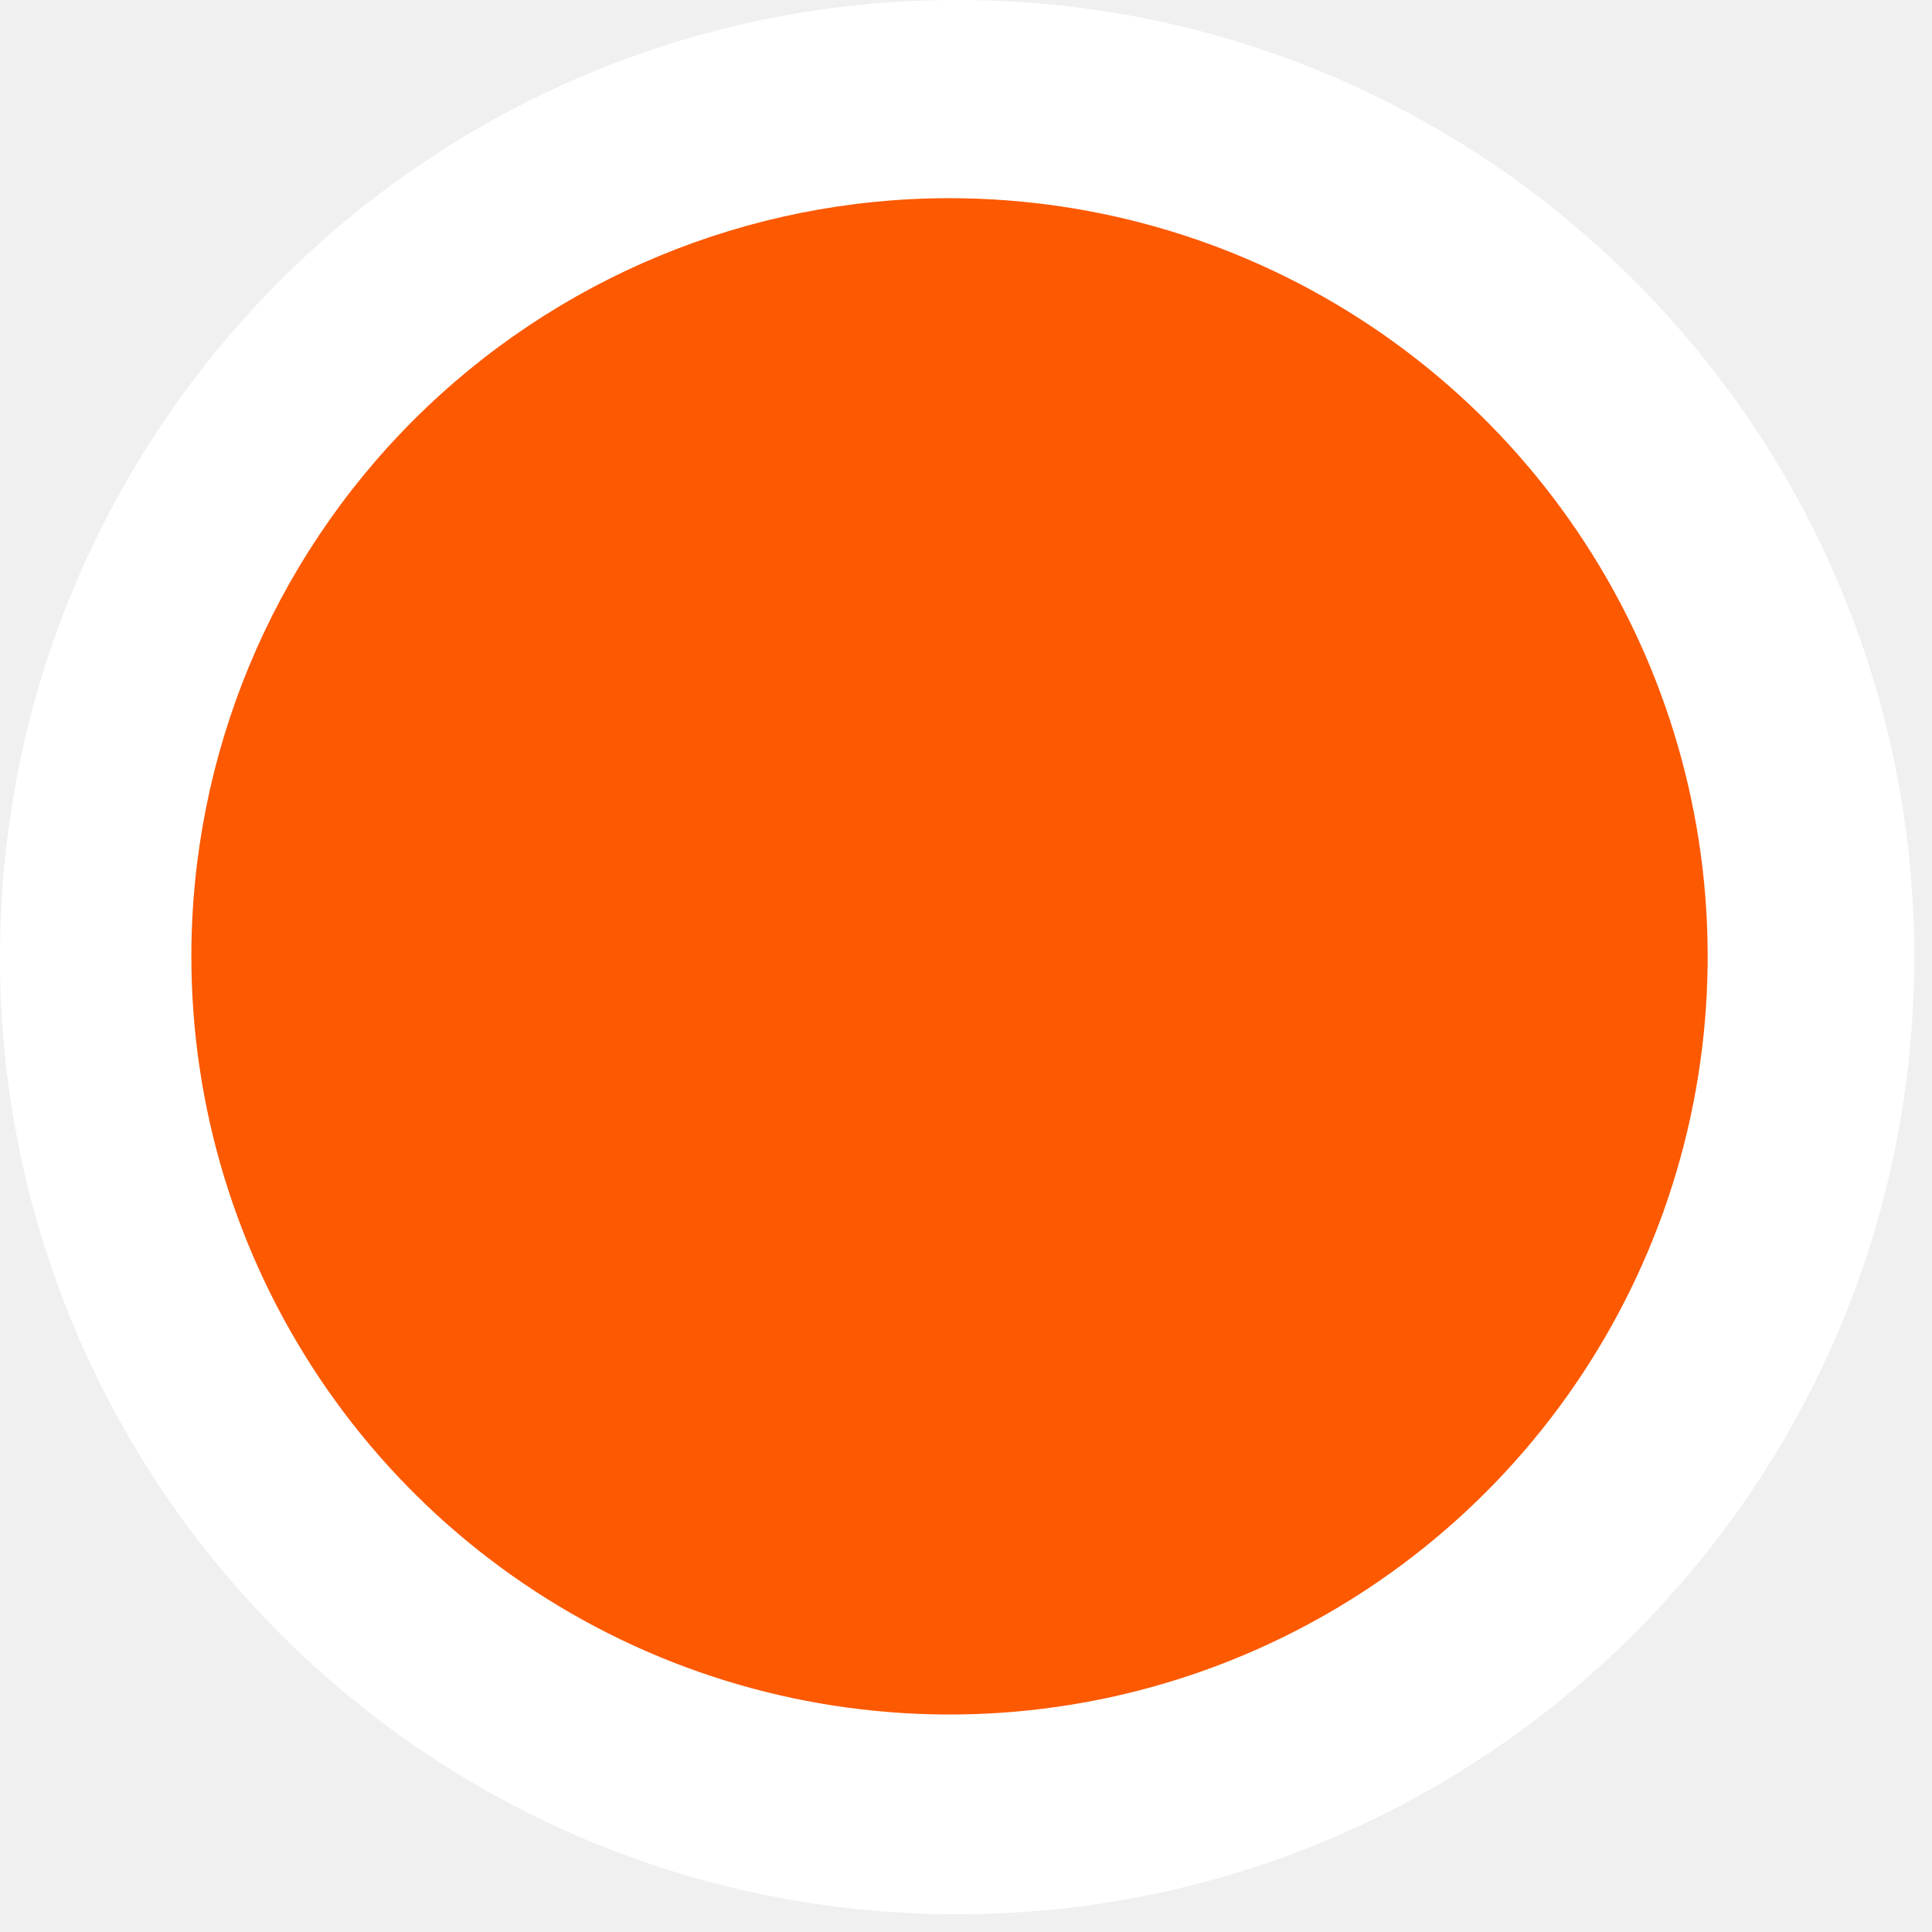
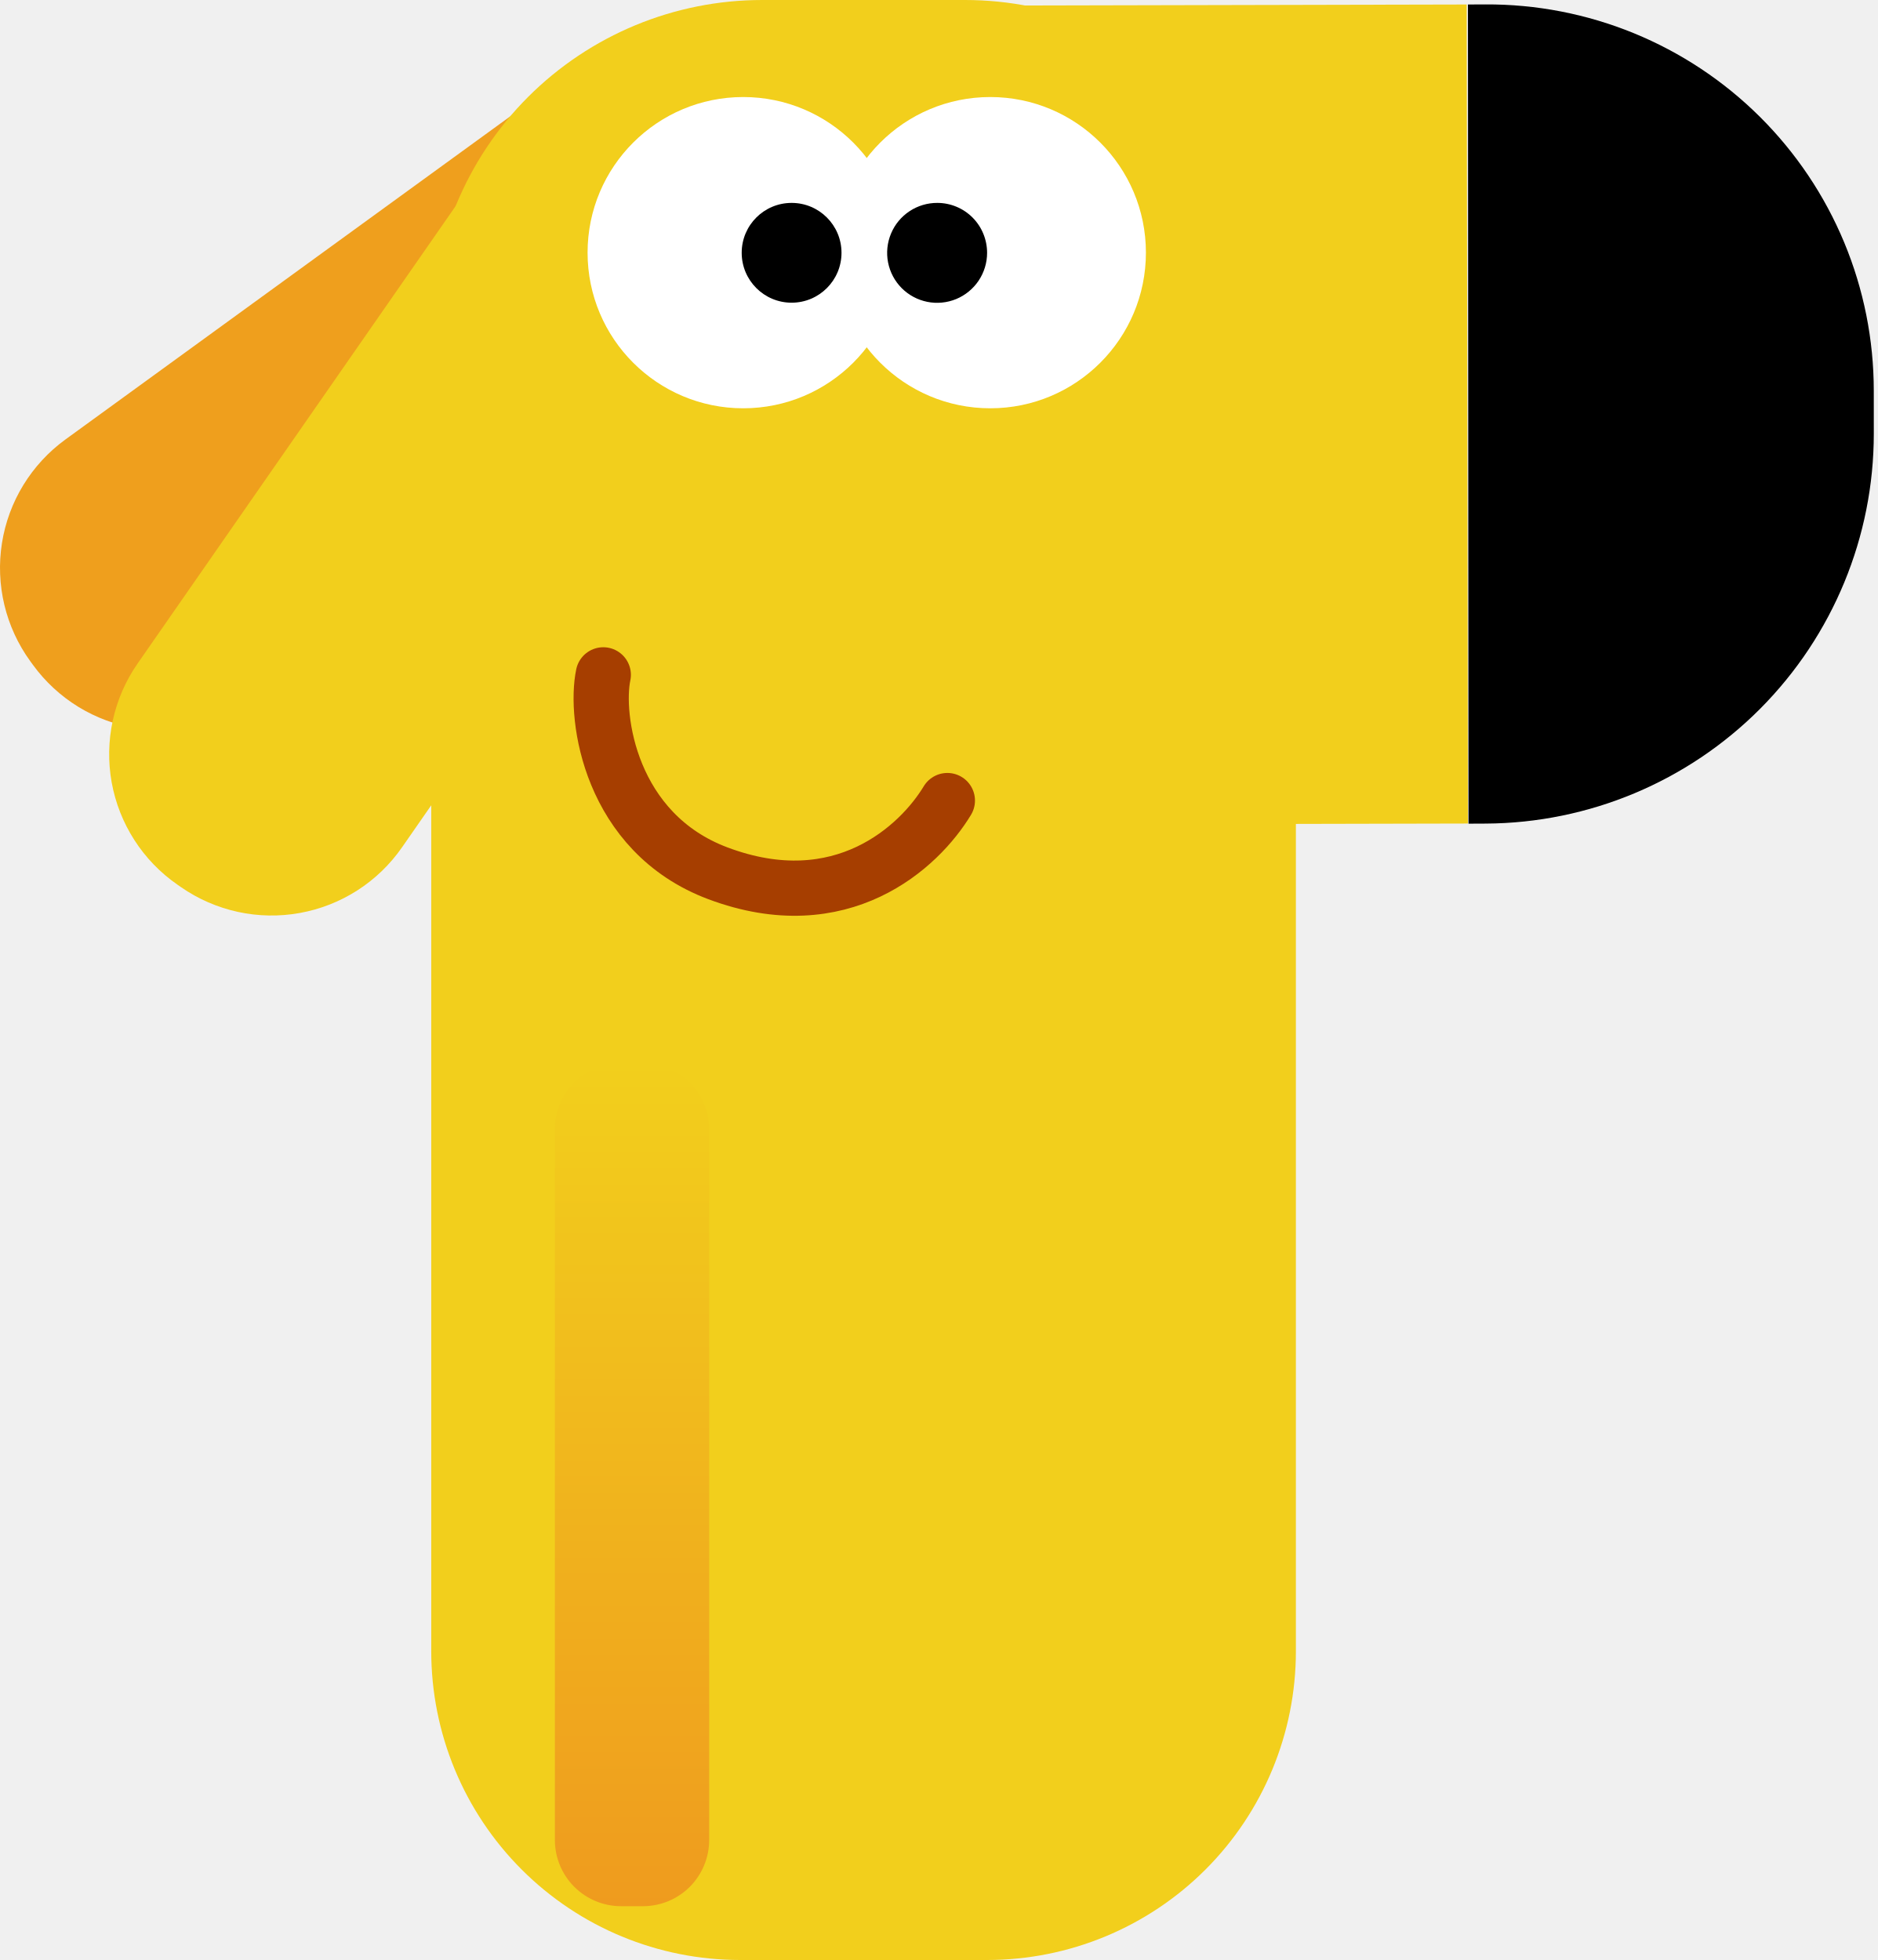
- <svg xmlns="http://www.w3.org/2000/svg" width="98" height="98" viewBox="0 0 98 98" fill="none">
-   <path d="M48.55 97.099C75.363 97.099 97.099 75.363 97.099 48.55C97.099 21.736 75.363 0 48.55 0C21.736 0 0 21.736 0 48.55C0 75.363 21.736 97.099 48.55 97.099Z" fill="white" />
-   <path fill-rule="evenodd" clip-rule="evenodd" d="M48.163 10.053C55.769 10.053 63.205 12.308 69.529 16.534C75.854 20.76 80.783 26.766 83.694 33.793C86.605 40.82 87.366 48.553 85.883 56.013C84.399 63.473 80.736 70.326 75.358 75.704C69.979 81.082 63.127 84.745 55.667 86.229C48.207 87.713 40.474 86.951 33.447 84.041C26.42 81.13 20.413 76.201 16.188 69.876C11.962 63.552 9.707 56.116 9.707 48.51C9.707 38.311 13.758 28.529 20.97 21.317C28.182 14.105 37.964 10.053 48.163 10.053Z" fill="#FC5900" />
+ <svg xmlns="http://www.w3.org/2000/svg" width="68" height="71" viewBox="0 0 68 71" fill="none">
+   <path fill-rule="evenodd" clip-rule="evenodd" d="M1.098 23.954L1.192 24.083C1.636 24.694 2.196 25.212 2.84 25.607C3.484 26.001 4.2 26.265 4.946 26.383C5.692 26.502 6.454 26.472 7.188 26.295C7.923 26.119 8.615 25.8 9.227 25.356L28.745 11.174C29.357 10.73 29.874 10.17 30.269 9.526C30.664 8.882 30.928 8.166 31.046 7.42C31.164 6.674 31.134 5.912 30.958 5.178C30.782 4.443 30.462 3.75 30.018 3.139L29.924 3.01C29.028 1.776 27.677 0.949 26.171 0.71C24.664 0.471 23.124 0.841 21.89 1.738L2.371 15.919C1.137 16.816 0.309 18.166 0.071 19.673C-0.168 21.18 0.202 22.72 1.098 23.954V23.954Z" fill="#EF9F1D" />
+   <path fill-rule="evenodd" clip-rule="evenodd" d="M53.794 0.16L53.166 0.163L53.187 29.837L53.815 29.834C57.548 29.813 61.122 28.316 63.755 25.669C66.388 23.021 67.866 19.44 67.866 15.706L67.865 14.153C67.865 12.309 67.501 10.483 66.793 8.78C66.085 7.077 65.047 5.531 63.74 4.231C62.432 2.93 60.88 1.901 59.173 1.202C57.467 0.504 55.639 0.15 53.794 0.16V0.16Z" fill="black" />
+   <path fill-rule="evenodd" clip-rule="evenodd" d="M53.121 0.163L35.889 0.201C32.159 0.21 28.585 1.699 25.953 4.342C23.32 6.984 21.844 10.563 21.849 14.293L21.852 15.841C21.854 17.687 22.221 19.515 22.93 21.219C23.639 22.924 24.677 24.471 25.985 25.774C27.293 27.077 28.844 28.109 30.551 28.812C32.258 29.515 34.087 29.875 35.933 29.87L53.165 29.832L53.121 0.163Z" fill="#F2CF1C" />
+   <path d="M34.952 0H27.602C24.424 0 21.376 1.263 19.128 3.51C16.881 5.757 15.619 8.805 15.619 11.983L15.619 59.815C15.619 62.782 16.797 65.627 18.895 67.724C20.992 69.822 23.837 71 26.803 71H35.751C38.717 71 41.562 69.822 43.66 67.724C45.757 65.627 46.935 62.782 46.935 59.815L46.935 11.983C46.935 8.805 45.673 5.757 43.426 3.51C41.178 1.263 38.13 0 34.952 0Z" fill="#F2CF1C" />
+   <path fill-rule="evenodd" clip-rule="evenodd" d="M6.423 32.044L6.554 32.135C7.174 32.566 7.873 32.871 8.611 33.032C9.349 33.193 10.112 33.207 10.855 33.073C11.598 32.94 12.308 32.661 12.944 32.253C13.58 31.845 14.129 31.315 14.56 30.695L28.33 10.884C28.762 10.264 29.066 9.565 29.227 8.827C29.388 8.089 29.402 7.326 29.268 6.583C29.135 5.839 28.856 5.129 28.448 4.494C28.04 3.858 27.511 3.309 26.89 2.878L26.759 2.787C26.139 2.355 25.44 2.051 24.702 1.89C23.964 1.729 23.201 1.715 22.458 1.848C21.714 1.982 21.005 2.261 20.369 2.669C19.733 3.077 19.184 3.606 18.753 4.227L4.982 24.038C4.551 24.658 4.247 25.357 4.086 26.095C3.925 26.833 3.911 27.596 4.044 28.339C4.178 29.082 4.457 29.792 4.865 30.428C5.273 31.064 5.802 31.613 6.423 32.044V32.044Z" fill="#F2CF1C" />
+   <path d="M35.866 14.79C32.752 14.79 30.229 12.266 30.229 9.152C30.229 6.039 32.752 3.515 35.866 3.515C38.979 3.515 41.503 6.039 41.503 9.152C41.503 12.266 38.979 14.79 35.866 14.79Z" fill="white" />
+   <path d="M26.918 14.79C23.805 14.79 21.281 12.266 21.281 9.152C21.281 6.039 23.805 3.515 26.918 3.515C30.031 3.515 32.555 6.039 32.555 9.152C32.555 12.266 30.031 14.79 26.918 14.79Z" fill="white" />
+   <path fill-rule="evenodd" clip-rule="evenodd" d="M33.951 7.35C33.593 7.348 33.242 7.452 32.943 7.65C32.644 7.847 32.41 8.129 32.272 8.46C32.133 8.79 32.096 9.155 32.164 9.506C32.233 9.858 32.404 10.181 32.657 10.436C32.91 10.69 33.232 10.863 33.584 10.934C33.935 11.005 34.3 10.969 34.631 10.833C34.962 10.696 35.245 10.464 35.445 10.166C35.644 9.868 35.751 9.518 35.751 9.159C35.751 8.923 35.705 8.688 35.615 8.469C35.525 8.249 35.393 8.05 35.226 7.882C35.059 7.714 34.86 7.58 34.641 7.489C34.423 7.398 34.188 7.35 33.951 7.35V7.35Z" fill="black" />
+   <path d="M28.671 10.965C27.672 10.965 26.863 10.155 26.863 9.157C26.863 8.159 27.672 7.35 28.671 7.35C29.669 7.35 30.478 8.159 30.478 9.157C30.478 10.155 29.669 10.965 28.671 10.965Z" fill="black" />
+   <path fill-rule="evenodd" clip-rule="evenodd" d="M23.288 38.507H22.494C21.858 38.507 21.249 38.759 20.799 39.209C20.35 39.658 20.097 40.268 20.097 40.904V66.654C20.097 67.29 20.35 67.899 20.799 68.349C21.249 68.798 21.858 69.051 22.494 69.051H23.288C23.924 69.051 24.533 68.798 24.983 68.349C25.432 67.899 25.685 67.29 25.685 66.654V40.904C25.685 40.268 25.432 39.658 24.983 39.209C24.533 38.759 23.924 38.507 23.288 38.507Z" fill="url(#paint0_linear)" />
+   <path d="M34.312 29C33.301 30.678 30.478 33.314 26.004 31.636C22.089 30.168 21.53 25.964 21.85 24.446" stroke="#A63E00" stroke-width="2" stroke-linecap="round" stroke-linejoin="round" />
+   <defs>
+     <linearGradient id="paint0_linear" x1="22.891" y1="38.507" x2="22.891" y2="69.051" gradientUnits="userSpaceOnUse">
+       <stop stop-color="#F2CF1C" />
+       <stop offset="1" stop-color="#EF9B1E" />
+     </linearGradient>
+   </defs>
</svg>
